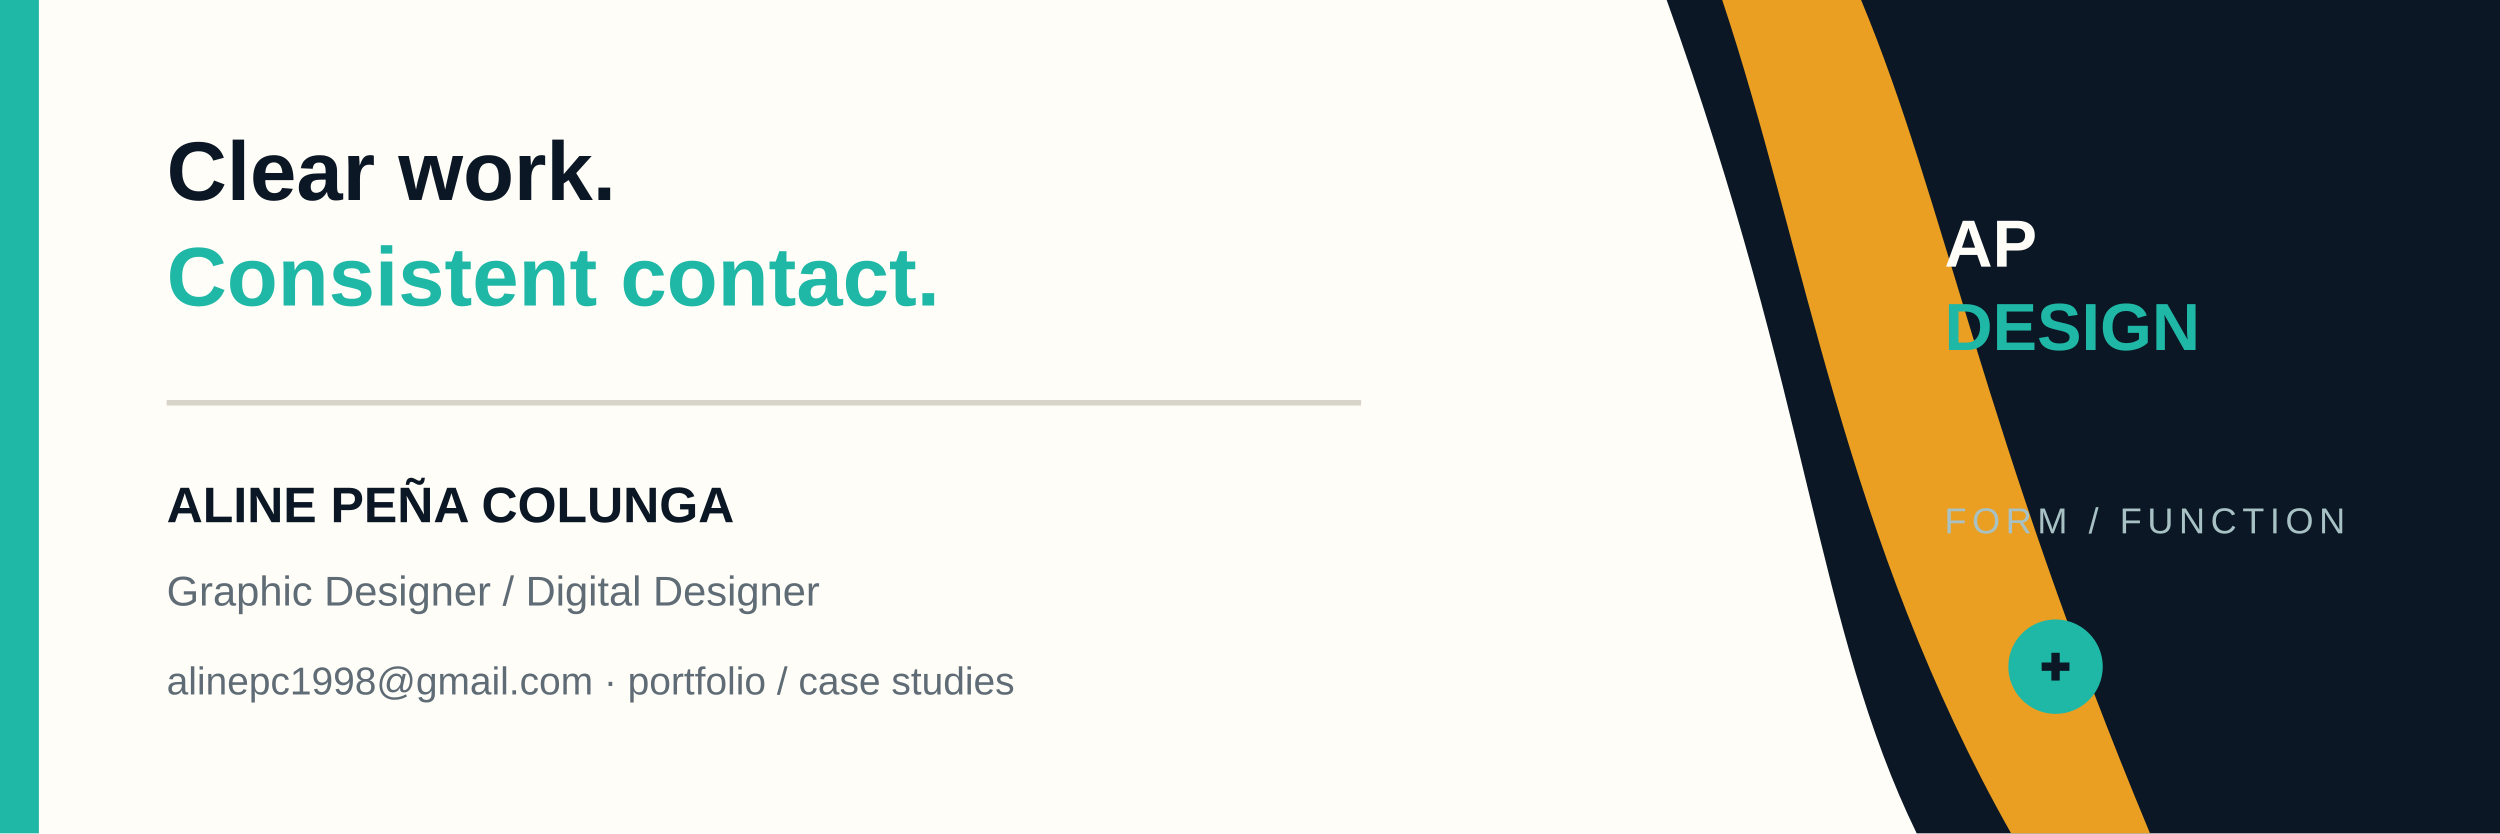
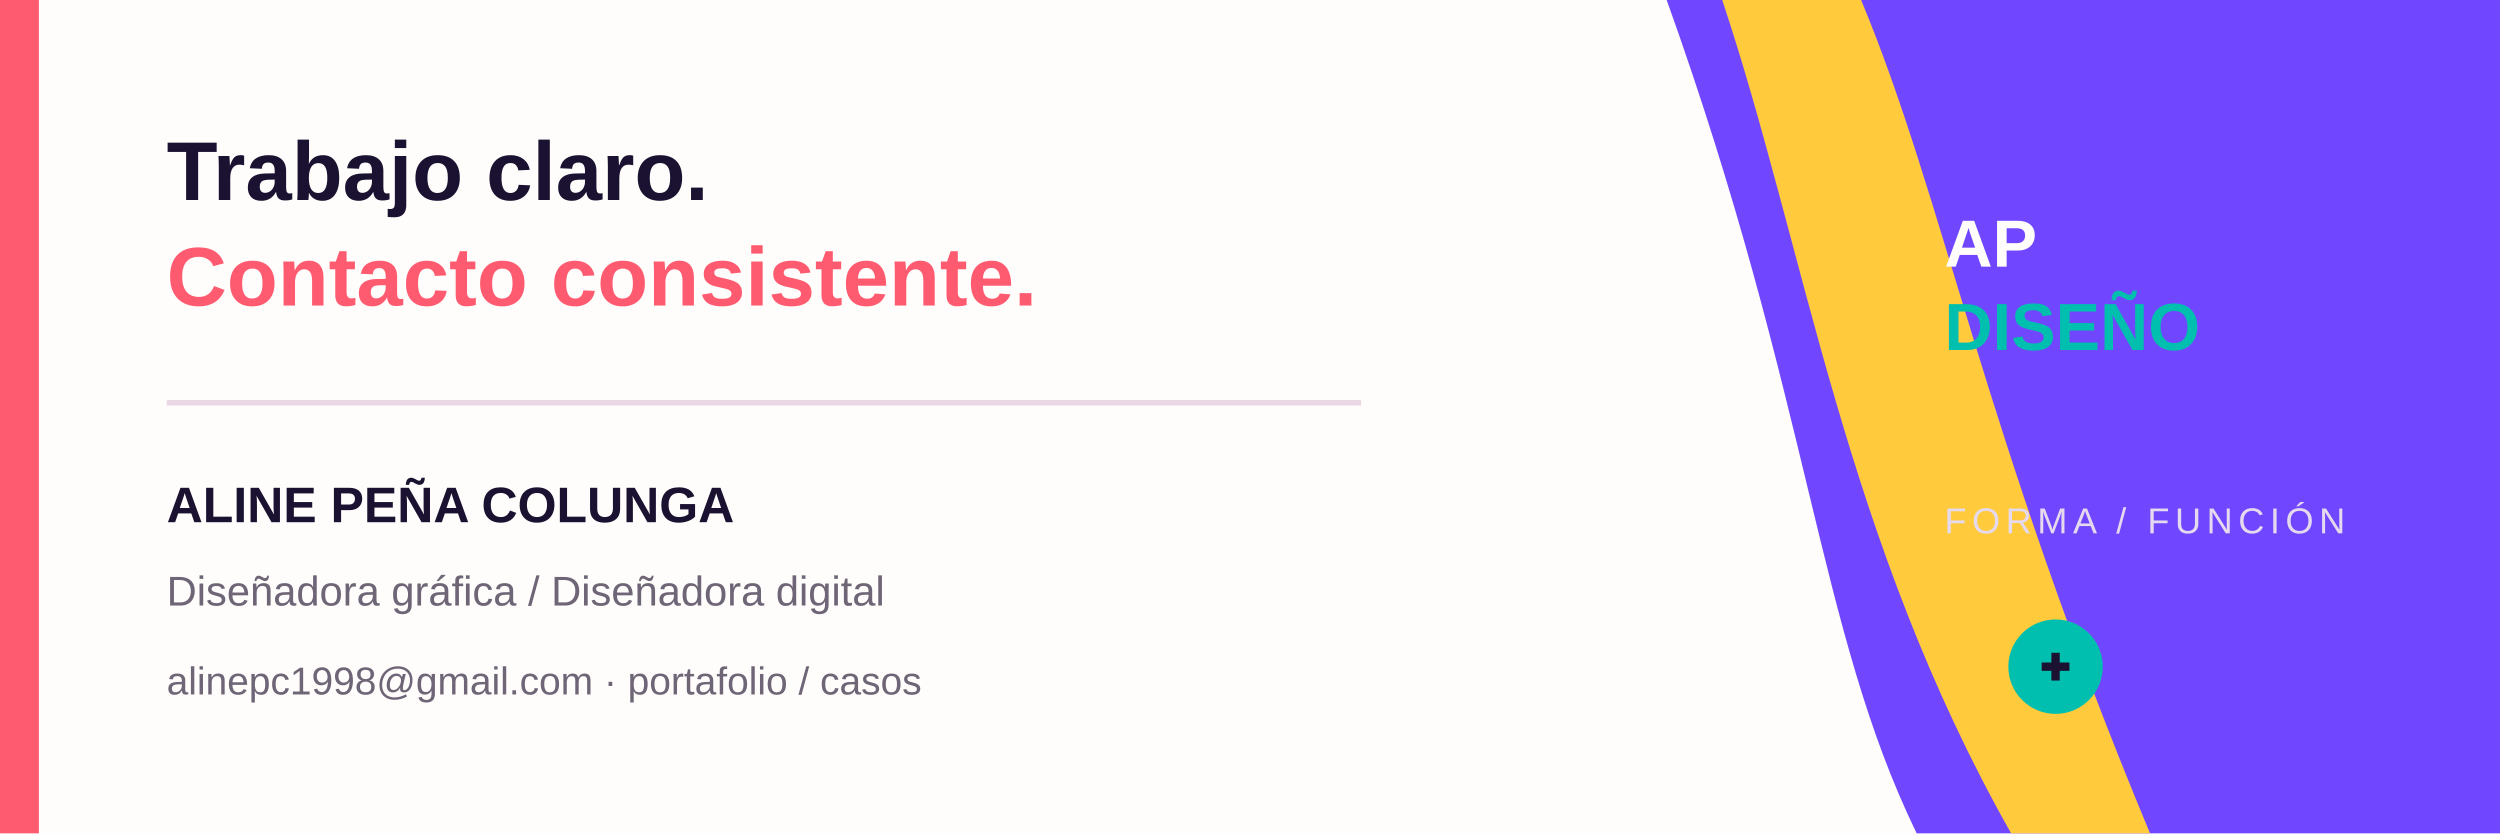
<svg xmlns="http://www.w3.org/2000/svg" viewBox="0 0 900 300" role="img" aria-labelledby="title desc">
-   <rect width="900" height="300" fill="#fffdf8" />
-   <rect x="0" width="14" height="300" fill="#1fb7a6" />
-   <path d="M600 0h300v300H690c-36-74-38-155-90-300Z" fill="#0b1724" />
-   <path d="M620 0h50c30 72 44 156 104 300h-50C664 194 650 90 620 0Z" fill="#f5a623" opacity=".95" />
+   <rect width="900" height="300" fill="#fffdfb" />
+   <rect width="14" height="300" fill="#ff5b70" />
+   <path d="M600 0h300v300H690c-36-74-38-155-90-300Z" fill="#7046ff" />
+   <path d="M620 0h50c30 72 44 156 104 300h-50C664 194 650 90 620 0Z" fill="#ffcb3d" />
  <g font-family="Arial,sans-serif">
-     <text x="60" y="72" fill="#0b1724" font-size="30" font-weight="700">Clear work.</text>
-     <text x="60" y="110" fill="#1fb7a6" font-size="30" font-weight="700">Consistent contact.</text>
-     <path d="M60 145h430" stroke="#d9d4c9" stroke-width="2" />
-     <text x="60" y="188" fill="#0b1724" font-size="18" font-weight="700">ALINE PEÑA COLUNGA</text>
-     <text x="60" y="218" fill="#5f6c76" font-size="15">Graphic Designer / Digital Designer</text>
-     <text x="60" y="250" fill="#5f6c76" font-size="14">alinepc1998@gmail.com  ·  portfolio / case studies</text>
-     <text x="700" y="96" fill="#fffdf8" font-size="24" font-weight="700">AP</text>
-     <text x="700" y="126" fill="#1fb7a6" font-size="24" font-weight="700">DESIGN</text>
-     <text x="700" y="192" fill="#a7c1c4" font-size="13" letter-spacing="2">FORM / FUNCTION</text>
-     <circle cx="740" cy="240" r="17" fill="#1fb7a6" />
-     <path d="M735 240h10M740 235v10" stroke="#0b1724" stroke-width="3" />
+     <text x="60" y="72" fill="#1a1230" font-size="30" font-weight="700">Trabajo claro.</text>
+     <text x="60" y="110" fill="#ff5b70" font-size="30" font-weight="700">Contacto consistente.</text>
+     <path d="M60 145h430" stroke="#ead9e5" stroke-width="2" />
+     <text x="60" y="188" fill="#1a1230" font-size="18" font-weight="700">ALINE PEÑA COLUNGA</text>
+     <text x="60" y="218" fill="#6e6576" font-size="15">Diseñadora gráfica / Diseñadora digital</text>
+     <text x="60" y="250" fill="#6e6576" font-size="14">alinepc1998@gmail.com  ·  portafolio / casos</text>
+     <text x="700" y="96" fill="#fffdfb" font-size="24" font-weight="700">AP</text>
+     <text x="700" y="126" fill="#00bfae" font-size="24" font-weight="700">DISEÑO</text>
+     <text x="700" y="192" fill="#e5d9ef" font-size="13" letter-spacing="2">FORMA / FUNCIÓN</text>
+     <circle cx="740" cy="240" r="17" fill="#00bfae" />
+     <path d="M735 240h10M740 235v10" stroke="#1a1230" stroke-width="3" />
  </g>
</svg>
